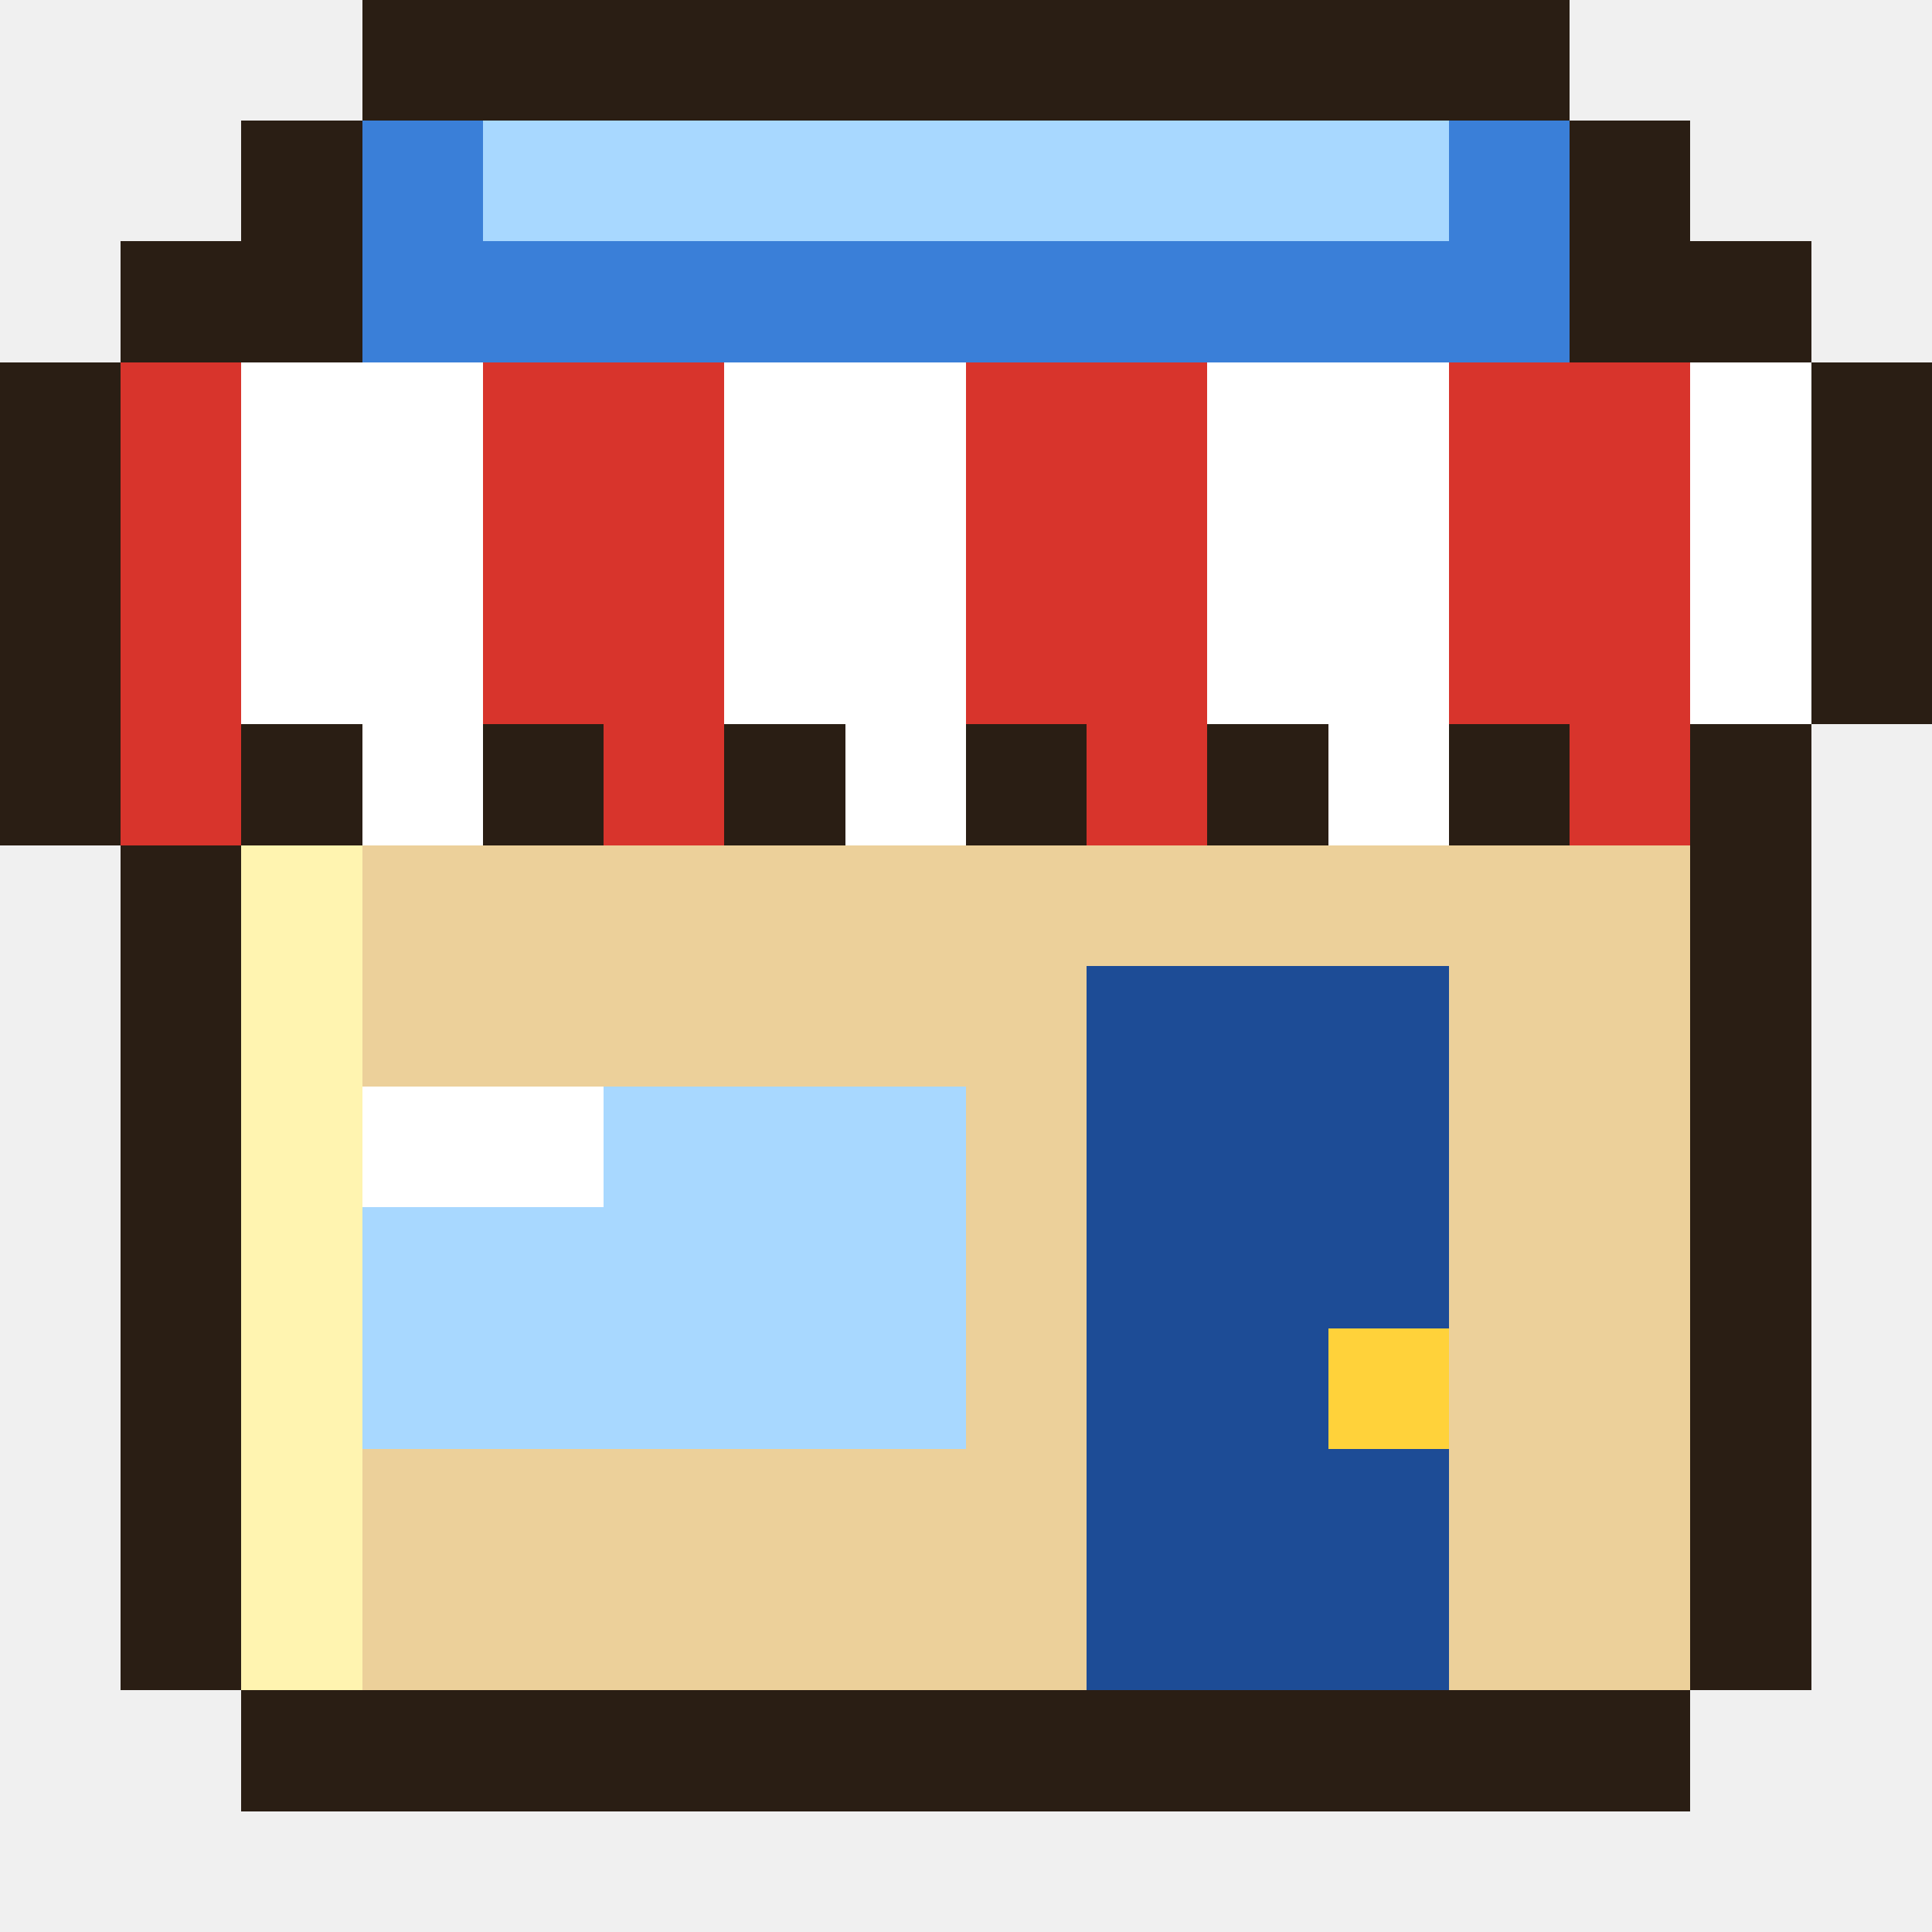
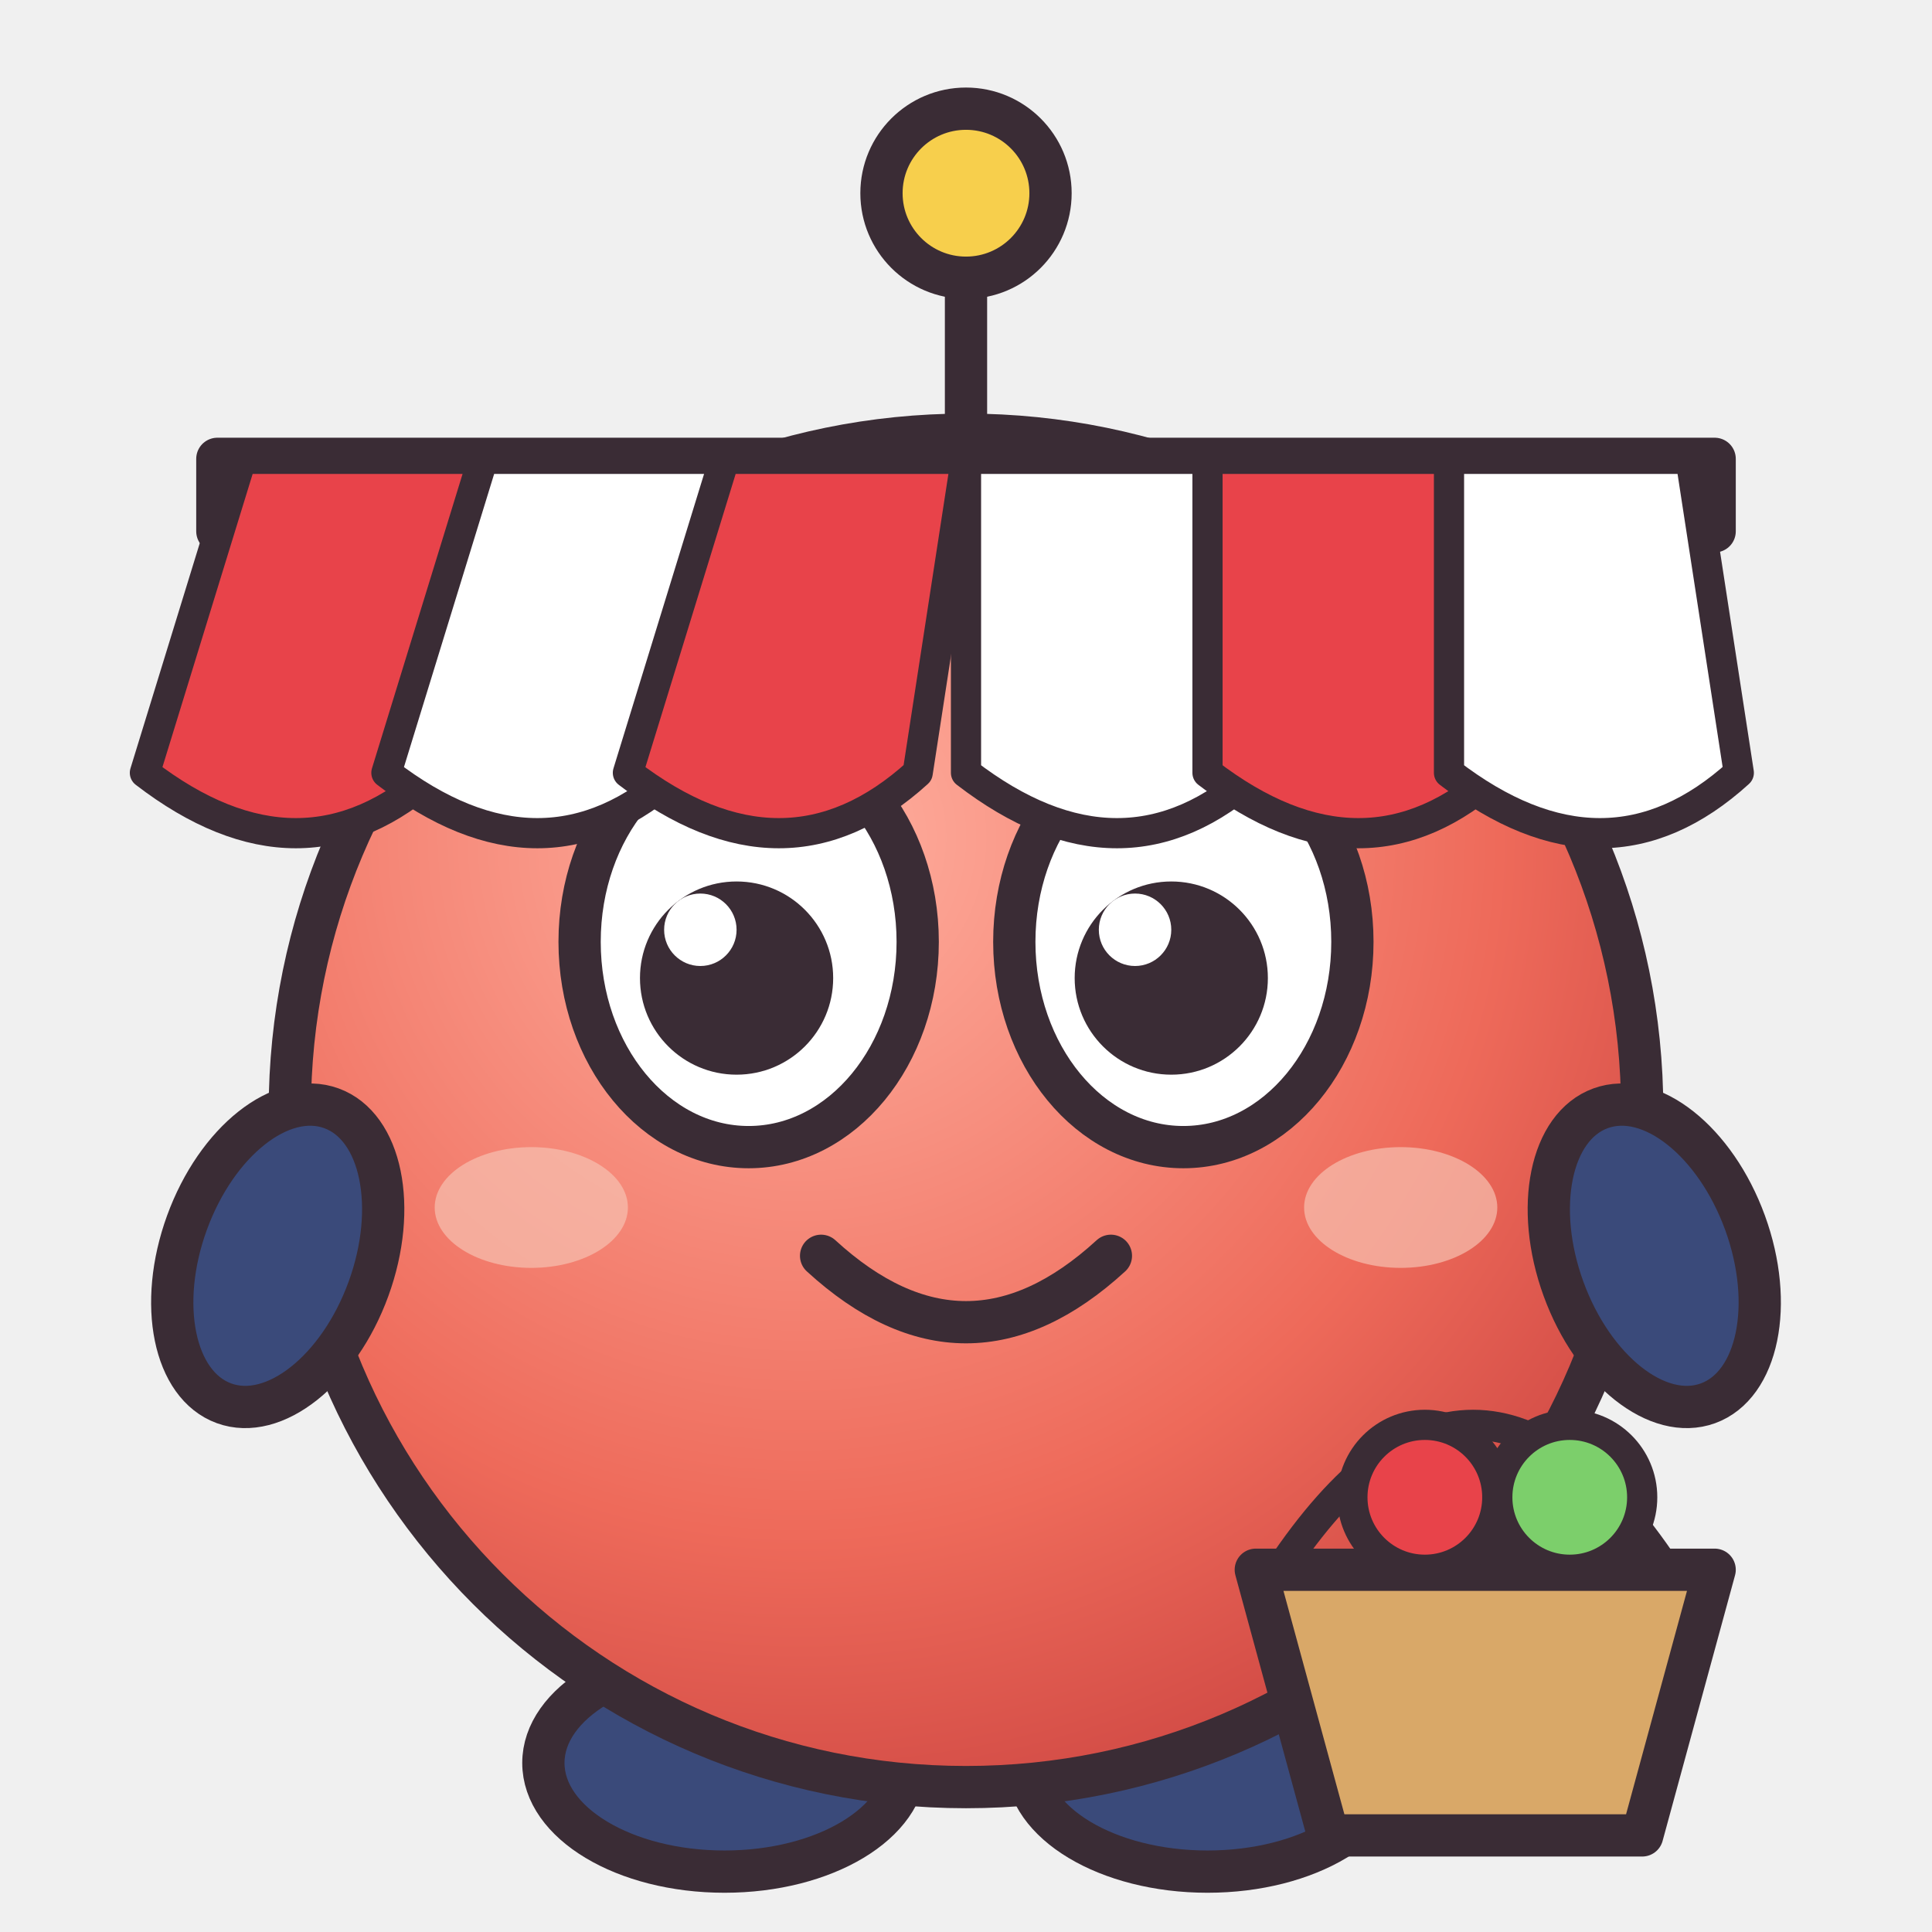
- <svg xmlns="http://www.w3.org/2000/svg" viewBox="0 0 16 16" width="64" height="64" shape-rendering="crispEdges">
-   <rect x="3" y="0" width="10" height="1" fill="#2a1e14" />
-   <rect x="2" y="1" width="1" height="1" fill="#2a1e14" />
-   <rect x="3" y="1" width="1" height="1" fill="#3a7fd8" />
-   <rect x="4" y="1" width="8" height="1" fill="#a8d8ff" />
-   <rect x="12" y="1" width="1" height="1" fill="#3a7fd8" />
-   <rect x="13" y="1" width="1" height="1" fill="#2a1e14" />
-   <rect x="1" y="2" width="2" height="1" fill="#2a1e14" />
-   <rect x="3" y="2" width="10" height="1" fill="#3a7fd8" />
-   <rect x="13" y="2" width="2" height="1" fill="#2a1e14" />
-   <rect x="0" y="3" width="1" height="1" fill="#2a1e14" />
-   <rect x="1" y="3" width="1" height="1" fill="#d8342c" />
-   <rect x="2" y="3" width="2" height="1" fill="#ffffff" />
-   <rect x="4" y="3" width="2" height="1" fill="#d8342c" />
-   <rect x="6" y="3" width="2" height="1" fill="#ffffff" />
-   <rect x="8" y="3" width="2" height="1" fill="#d8342c" />
-   <rect x="10" y="3" width="2" height="1" fill="#ffffff" />
-   <rect x="12" y="3" width="2" height="1" fill="#d8342c" />
-   <rect x="14" y="3" width="1" height="1" fill="#ffffff" />
-   <rect x="15" y="3" width="1" height="1" fill="#2a1e14" />
-   <rect x="0" y="4" width="1" height="1" fill="#2a1e14" />
-   <rect x="1" y="4" width="1" height="1" fill="#d8342c" />
-   <rect x="2" y="4" width="2" height="1" fill="#ffffff" />
-   <rect x="4" y="4" width="2" height="1" fill="#d8342c" />
-   <rect x="6" y="4" width="2" height="1" fill="#ffffff" />
-   <rect x="8" y="4" width="2" height="1" fill="#d8342c" />
-   <rect x="10" y="4" width="2" height="1" fill="#ffffff" />
-   <rect x="12" y="4" width="2" height="1" fill="#d8342c" />
-   <rect x="14" y="4" width="1" height="1" fill="#ffffff" />
-   <rect x="15" y="4" width="1" height="1" fill="#2a1e14" />
-   <rect x="0" y="5" width="1" height="1" fill="#2a1e14" />
-   <rect x="1" y="5" width="1" height="1" fill="#d8342c" />
-   <rect x="2" y="5" width="2" height="1" fill="#ffffff" />
-   <rect x="4" y="5" width="2" height="1" fill="#d8342c" />
-   <rect x="6" y="5" width="2" height="1" fill="#ffffff" />
-   <rect x="8" y="5" width="2" height="1" fill="#d8342c" />
-   <rect x="10" y="5" width="2" height="1" fill="#ffffff" />
-   <rect x="12" y="5" width="2" height="1" fill="#d8342c" />
-   <rect x="14" y="5" width="1" height="1" fill="#ffffff" />
-   <rect x="15" y="5" width="1" height="1" fill="#2a1e14" />
-   <rect x="0" y="6" width="1" height="1" fill="#2a1e14" />
-   <rect x="1" y="6" width="1" height="1" fill="#d8342c" />
-   <rect x="2" y="6" width="1" height="1" fill="#2a1e14" />
-   <rect x="3" y="6" width="1" height="1" fill="#ffffff" />
-   <rect x="4" y="6" width="1" height="1" fill="#2a1e14" />
-   <rect x="5" y="6" width="1" height="1" fill="#d8342c" />
-   <rect x="6" y="6" width="1" height="1" fill="#2a1e14" />
-   <rect x="7" y="6" width="1" height="1" fill="#ffffff" />
-   <rect x="8" y="6" width="1" height="1" fill="#2a1e14" />
-   <rect x="9" y="6" width="1" height="1" fill="#d8342c" />
-   <rect x="10" y="6" width="1" height="1" fill="#2a1e14" />
-   <rect x="11" y="6" width="1" height="1" fill="#ffffff" />
-   <rect x="12" y="6" width="1" height="1" fill="#2a1e14" />
-   <rect x="13" y="6" width="1" height="1" fill="#d8342c" />
-   <rect x="14" y="6" width="1" height="1" fill="#2a1e14" />
-   <rect x="1" y="7" width="1" height="1" fill="#2a1e14" />
-   <rect x="2" y="7" width="1" height="1" fill="#fff4b0" />
-   <rect x="3" y="7" width="11" height="1" fill="#ecd09a" />
-   <rect x="14" y="7" width="1" height="1" fill="#2a1e14" />
-   <rect x="1" y="8" width="1" height="1" fill="#2a1e14" />
-   <rect x="2" y="8" width="1" height="1" fill="#fff4b0" />
-   <rect x="3" y="8" width="6" height="1" fill="#ecd09a" />
-   <rect x="9" y="8" width="3" height="1" fill="#1d4c96" />
-   <rect x="12" y="8" width="2" height="1" fill="#ecd09a" />
-   <rect x="14" y="8" width="1" height="1" fill="#2a1e14" />
-   <rect x="1" y="9" width="1" height="1" fill="#2a1e14" />
-   <rect x="2" y="9" width="1" height="1" fill="#fff4b0" />
-   <rect x="3" y="9" width="2" height="1" fill="#ffffff" />
-   <rect x="5" y="9" width="3" height="1" fill="#a8d8ff" />
-   <rect x="8" y="9" width="1" height="1" fill="#ecd09a" />
-   <rect x="9" y="9" width="3" height="1" fill="#1d4c96" />
-   <rect x="12" y="9" width="2" height="1" fill="#ecd09a" />
-   <rect x="14" y="9" width="1" height="1" fill="#2a1e14" />
-   <rect x="1" y="10" width="1" height="1" fill="#2a1e14" />
-   <rect x="2" y="10" width="1" height="1" fill="#fff4b0" />
-   <rect x="3" y="10" width="5" height="1" fill="#a8d8ff" />
-   <rect x="8" y="10" width="1" height="1" fill="#ecd09a" />
-   <rect x="9" y="10" width="3" height="1" fill="#1d4c96" />
-   <rect x="12" y="10" width="2" height="1" fill="#ecd09a" />
-   <rect x="14" y="10" width="1" height="1" fill="#2a1e14" />
-   <rect x="1" y="11" width="1" height="1" fill="#2a1e14" />
-   <rect x="2" y="11" width="1" height="1" fill="#fff4b0" />
-   <rect x="3" y="11" width="5" height="1" fill="#a8d8ff" />
-   <rect x="8" y="11" width="1" height="1" fill="#ecd09a" />
-   <rect x="9" y="11" width="2" height="1" fill="#1d4c96" />
-   <rect x="11" y="11" width="1" height="1" fill="#ffd23a" />
-   <rect x="12" y="11" width="2" height="1" fill="#ecd09a" />
-   <rect x="14" y="11" width="1" height="1" fill="#2a1e14" />
-   <rect x="1" y="12" width="1" height="1" fill="#2a1e14" />
-   <rect x="2" y="12" width="1" height="1" fill="#fff4b0" />
-   <rect x="3" y="12" width="6" height="1" fill="#ecd09a" />
-   <rect x="9" y="12" width="3" height="1" fill="#1d4c96" />
-   <rect x="12" y="12" width="2" height="1" fill="#ecd09a" />
-   <rect x="14" y="12" width="1" height="1" fill="#2a1e14" />
-   <rect x="1" y="13" width="1" height="1" fill="#2a1e14" />
-   <rect x="2" y="13" width="1" height="1" fill="#fff4b0" />
-   <rect x="3" y="13" width="6" height="1" fill="#ecd09a" />
-   <rect x="9" y="13" width="3" height="1" fill="#1d4c96" />
-   <rect x="12" y="13" width="2" height="1" fill="#ecd09a" />
-   <rect x="14" y="13" width="1" height="1" fill="#2a1e14" />
-   <rect x="2" y="14" width="12" height="1" fill="#2a1e14" />
+ <svg xmlns="http://www.w3.org/2000/svg" viewBox="0 0 160 160" width="160" height="160">
+   <defs>
+     <radialGradient id="b" cx=".38" cy=".3" r=".85">
+       <stop offset="0" stop-color="#ffb0a0" />
+       <stop offset=".6" stop-color="#ee6a5a" />
+       <stop offset="1" stop-color="#c23a3a" />
+     </radialGradient>
+   </defs>
+   <path d="M26 104h6M134 104h6" stroke="#3a2c35" />
+   <ellipse cx="60" cy="146" rx="15" ry="9" fill="#3a4a7a" stroke="#3a2c35" stroke-width="3.5" stroke-linejoin="round" stroke-linecap="round" />
+   <ellipse cx="100" cy="146" rx="15" ry="9" fill="#3a4a7a" stroke="#3a2c35" stroke-width="3.5" stroke-linejoin="round" stroke-linecap="round" />
+   <circle cx="80" cy="92" r="56" fill="url(#b)" stroke="#3a2c35" stroke-width="3.5" stroke-linejoin="round" stroke-linecap="round" />
+   <path d="M104 130h38l-6 22h-26z" fill="#d9a868" stroke="#3a2c35" stroke-width="3.5" stroke-linejoin="round" stroke-linecap="round" />
+   <path d="M106 130q16-24 32 0" fill="none" stroke="#3a2c35" stroke-width="2.5" stroke-linejoin="round" stroke-linecap="round" />
+   <circle cx="118" cy="124" r="6" fill="#e8434a" stroke="#3a2c35" stroke-width="2.5" stroke-linejoin="round" stroke-linecap="round" />
+   <circle cx="130" cy="124" r="6" fill="#7ccf6b" stroke="#3a2c35" stroke-width="2.5" stroke-linejoin="round" stroke-linecap="round" />
+   <ellipse cx="23" cy="104" rx="8" ry="13" transform="rotate(20 23 104)" fill="#3a4a7a" stroke="#3a2c35" stroke-width="3.5" stroke-linejoin="round" stroke-linecap="round" />
+   <ellipse cx="137" cy="104" rx="8" ry="13" transform="rotate(-20 137 104)" fill="#3a4a7a" stroke="#3a2c35" stroke-width="3.5" stroke-linejoin="round" stroke-linecap="round" />
+   <ellipse cx="62" cy="78" rx="14" ry="17" fill="#fff" stroke="#3a2c35" stroke-width="3.5" stroke-linejoin="round" stroke-linecap="round" />
+   <circle cx="61" cy="81" r="8" fill="#3a2c35" />
+   <circle cx="58" cy="77" r="3" fill="#fff" />
+   <ellipse cx="98" cy="78" rx="14" ry="17" fill="#fff" stroke="#3a2c35" stroke-width="3.5" stroke-linejoin="round" stroke-linecap="round" />
+   <circle cx="97" cy="81" r="8" fill="#3a2c35" />
+   <circle cx="94" cy="77" r="3" fill="#fff" />
+   <path d="M68 104q12 11 24 0" fill="none" stroke="#3a2c35" stroke-width="3.5" stroke-linejoin="round" stroke-linecap="round" />
+   <ellipse cx="44" cy="100" rx="8" ry="5" fill="#f7c0b0" opacity=".7" />
+   <ellipse cx="116" cy="100" rx="8" ry="5" fill="#f7c0b0" opacity=".7" />
+   <path d="M18 38h124v6H18z" fill="#4a5262" stroke="#3a2c35" stroke-width="3.5" stroke-linejoin="round" stroke-linecap="round" />
+   <path d="M20 38h20l-4 26q-11 10-24 0z" fill="#e8434a" stroke="#3a2c35" stroke-width="2.5" stroke-linejoin="round" stroke-linecap="round" />
+   <path d="M40 38h20l-4 26q-11 10-24 0z" fill="#fff" stroke="#3a2c35" stroke-width="2.5" stroke-linejoin="round" stroke-linecap="round" />
+   <path d="M60 38h20l-4 26q-11 10-24 0z" fill="#e8434a" stroke="#3a2c35" stroke-width="2.5" stroke-linejoin="round" stroke-linecap="round" />
+   <path d="M80 38h20l4 26q-11 10-24 0z" fill="#fff" stroke="#3a2c35" stroke-width="2.5" stroke-linejoin="round" stroke-linecap="round" />
+   <path d="M100 38h20l4 26q-11 10-24 0z" fill="#e8434a" stroke="#3a2c35" stroke-width="2.5" stroke-linejoin="round" stroke-linecap="round" />
+   <path d="M120 38h20l4 26q-11 10-24 0z" fill="#fff" stroke="#3a2c35" stroke-width="2.5" stroke-linejoin="round" stroke-linecap="round" />
+   <path d="M80 22v14" stroke="#3a2c35" stroke-width="3.5" stroke-linejoin="round" stroke-linecap="round" />
+   <circle cx="80" cy="16" r="7" fill="#f7cf4c" stroke="#3a2c35" stroke-width="3.5" stroke-linejoin="round" stroke-linecap="round" />
</svg>
